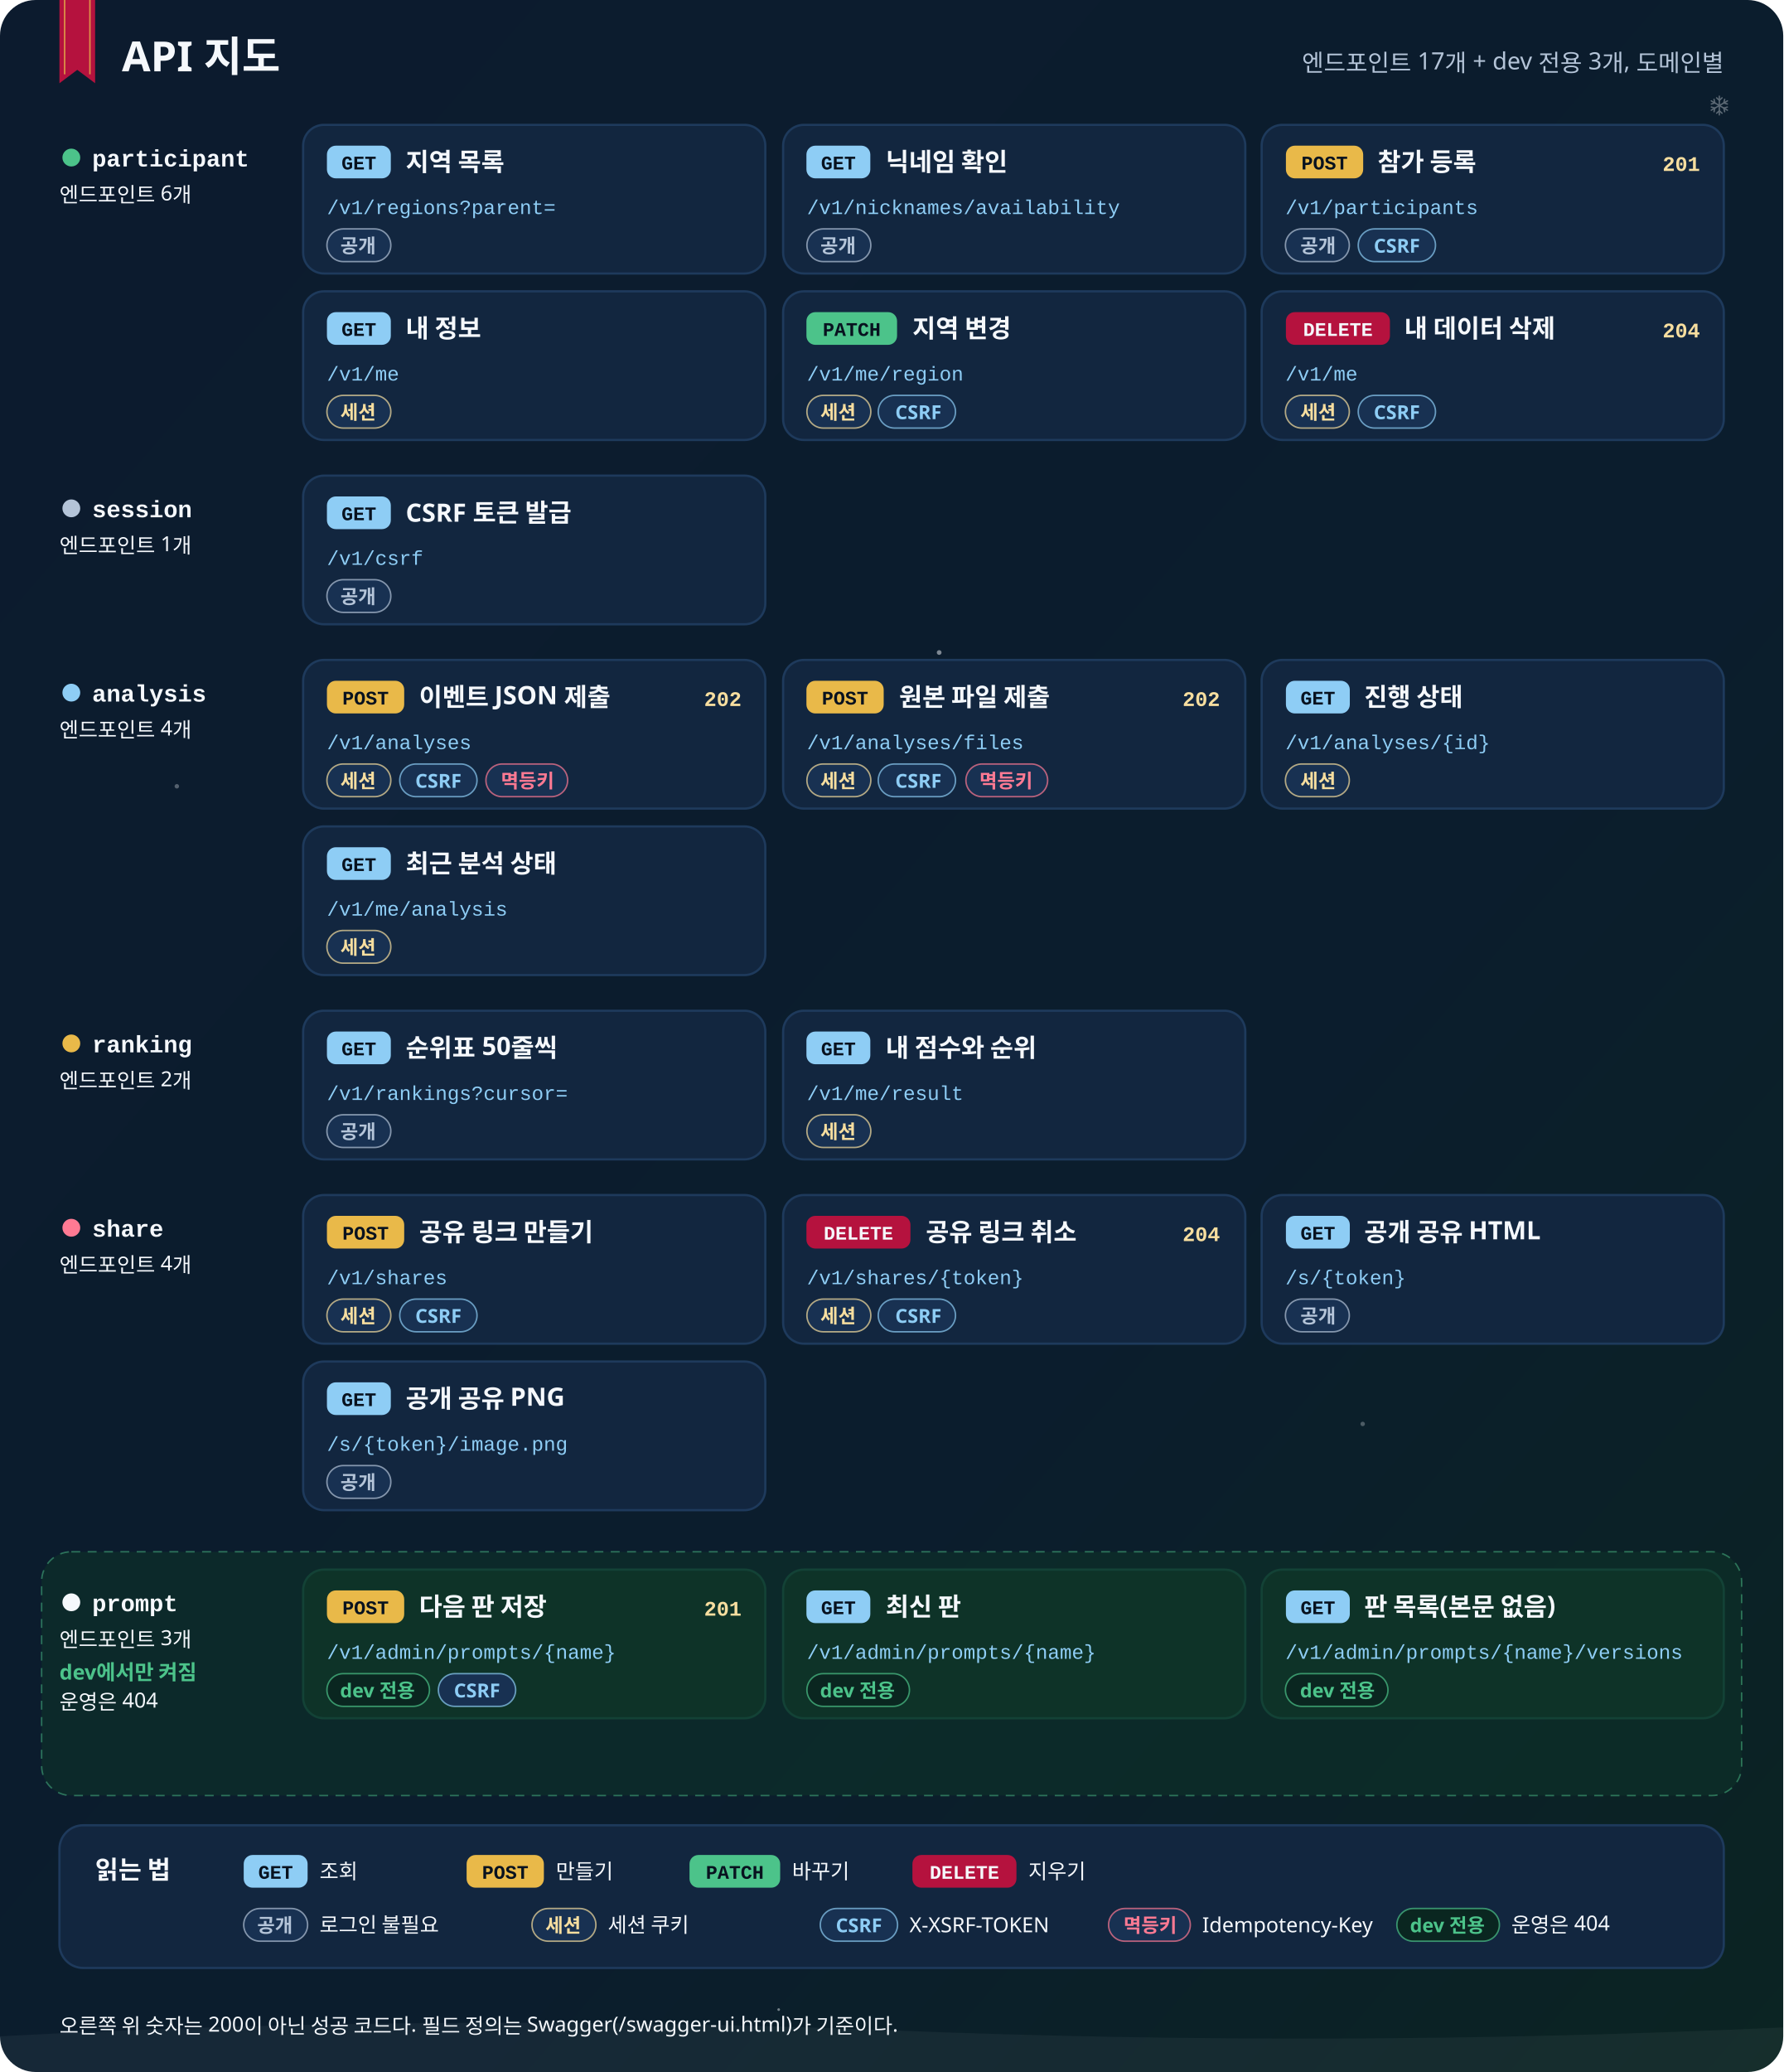
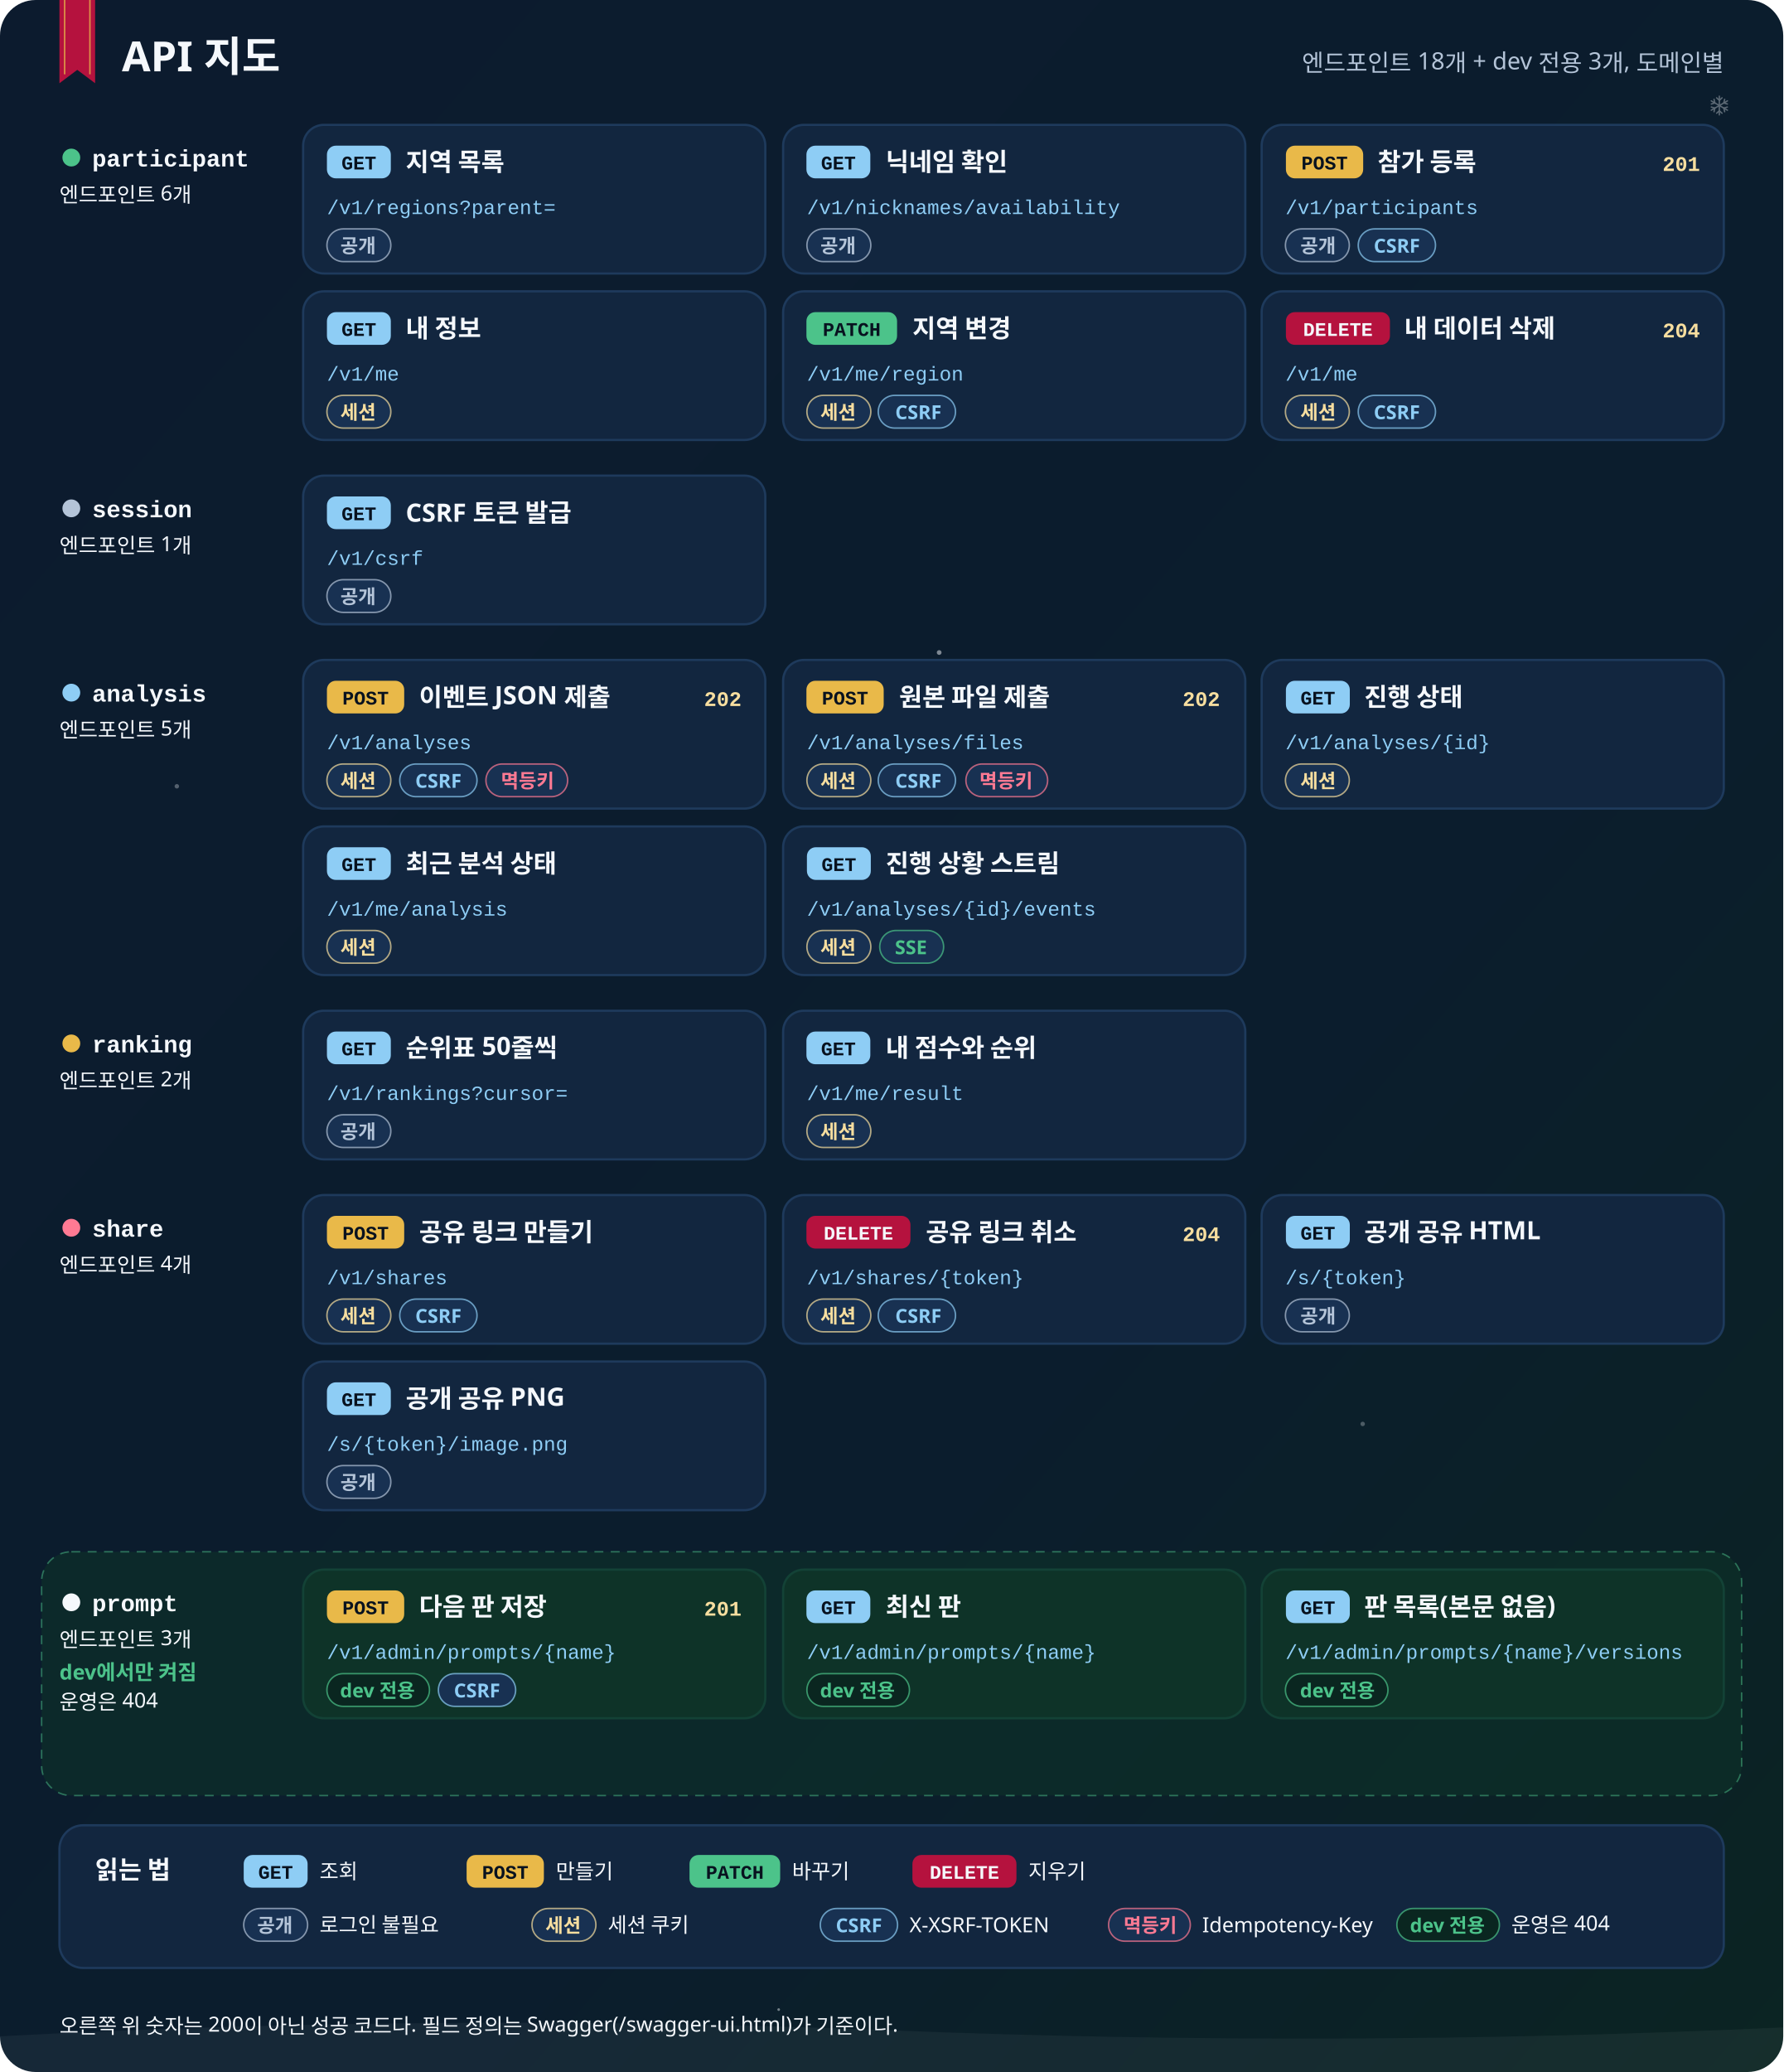
- <svg xmlns="http://www.w3.org/2000/svg" xmlns:xlink="http://www.w3.org/1999/xlink" viewBox="0 0 1200 1394" width="1200" height="1394" role="img" aria-label="API 지도: 엔드포인트 17개와 dev 전용 프롬프트 관리 3개를 도메인별 카드로 보여 준다. 카드마다 메서드, 하는 일, 경로, 성공 코드, 공개·세션·CSRF·멱등키 표시가 있다. 프롬프트 관리 API는 dev에서만 켜지고 운영은 404다">
+ <svg xmlns="http://www.w3.org/2000/svg" xmlns:xlink="http://www.w3.org/1999/xlink" viewBox="0 0 1200 1394" width="1200" height="1394" role="img" aria-label="API 지도: 엔드포인트 18개와 dev 전용 프롬프트 관리 3개를 도메인별 카드로 보여 준다. 카드마다 메서드, 하는 일, 경로, 성공 코드, 공개·세션·CSRF·멱등키 표시가 있다. 프롬프트 관리 API는 dev에서만 켜지고 운영은 404다">
  <defs>
    <linearGradient id="bg" x1="0" y1="0" x2="1" y2="1">
      <stop offset="0" stop-color="#0C1B2E" />
      <stop offset="0.62" stop-color="#0B1D2D" />
      <stop offset="1" stop-color="#0B2422" />
    </linearGradient>
    <marker id="arr" viewBox="0 0 10 10" refX="9" refY="5" markerWidth="7" markerHeight="7" orient="auto">
      <path d="M0,0 L10,5 L0,10 z" fill="#B4C4D8" />
    </marker>
    <marker id="arrLater" viewBox="0 0 10 10" refX="9" refY="5" markerWidth="7" markerHeight="7" orient="auto">
      <path d="M0,0 L10,5 L0,10 z" fill="#8DA3BE" />
    </marker>
    <symbol id="flake" viewBox="-10 -10 20 20" overflow="visible">
      <g fill="none" stroke-width="1.3" stroke-linecap="round">
        <g transform="rotate(0)">
          <path d="M0,-9 V9" />
          <path d="M-2.6,-7.4 L0,-5 L2.6,-7.4" />
          <path d="M-2.6,7.4 L0,5 L2.6,7.4" />
        </g>
        <g transform="rotate(60)">
          <path d="M0,-9 V9" />
          <path d="M-2.6,-7.4 L0,-5 L2.6,-7.4" />
          <path d="M-2.6,7.4 L0,5 L2.6,7.4" />
        </g>
        <g transform="rotate(120)">
          <path d="M0,-9 V9" />
          <path d="M-2.6,-7.4 L0,-5 L2.6,-7.4" />
          <path d="M-2.6,7.4 L0,5 L2.6,7.4" />
        </g>
      </g>
    </symbol>
    <style>
      text { font-family: 'Pretendard', 'Apple SD Gothic Neo', 'Malgun Gothic', 'Noto Sans KR', 'Segoe UI', system-ui, sans-serif; }
      text:not([fill]) { fill: #F5F8FC; }
      .card { fill: #12263F; stroke: #1E3A5C; stroke-width: 1.5; }
      .inner { fill: #183152; stroke: #2B4A70; stroke-width: 1; }
      .ghost { fill: #0C1B2E; stroke: #8DA3BE; stroke-width: 1.5; stroke-dasharray: 6 5; }
      .dev { fill: #0E3328; stroke: #134236; stroke-width: 1.5; }
      .h { font-size: 17px; font-weight: 700; }
      .s { font-size: 14px; fill: #B4C4D8; }
      .code { font-family: ui-monospace, 'SF Mono', 'D2Coding', Consolas, 'Liberation Mono', monospace; font-size: 14px; fill: #8ECDF5; }
      .line { stroke: #B4C4D8; stroke-width: 2; fill: none; }
      .later { stroke: #8DA3BE; stroke-width: 2; fill: none; stroke-dasharray: 6 5; }
      
    </style>
  </defs>
  <rect width="1200" height="1394" rx="24" fill="url(#bg)" />
  <path d="M0,1370 Q300,1354 600,1366 T1200,1364 V1370 A24,24 0 0 1 1176,1394 H24 A24,24 0 0 1 0,1370 z" fill="#F5F8FC" opacity="0.05" />
  <g fill="#F5F8FC">
    <circle cx="654" cy="1095" r="1.8" opacity="0.32" />
    <circle cx="917" cy="958" r="1.5" opacity="0.28" />
    <circle cx="119" cy="529" r="1.5" opacity="0.31" />
    <circle cx="632" cy="439" r="1.6" opacity="0.49" />
    <circle cx="524" cy="1352" r="0.9" opacity="0.45" />
    <circle cx="1035" cy="216" r="1.5" opacity="0.39" />
  </g>
  <path d="M40,0 H64 V56 L52,47 L40,56 z" fill="#B5123E" />
  <path d="M43.5,0 V50 M60.5,0 V50" stroke="#E9B949" stroke-width="1" opacity="0.75" />
  <text x="82" y="48" font-size="28" font-weight="800">API 지도</text>
-   <text x="1160" y="48" text-anchor="end" font-size="16" fill="#B4C4D8">엔드포인트 17개 + dev 전용 3개, 도메인별</text>
+   <text x="1160" y="48" text-anchor="end" font-size="16" fill="#B4C4D8">엔드포인트 18개 + dev 전용 3개, 도메인별</text>
  <use href="#flake" xlink:href="#flake" x="1150" y="64" width="14" height="14" stroke="#F5F8FC" opacity="0.35" />
  <circle cx="48" cy="106" r="6" fill="#4CC38A" />
  <text x="62" y="112" style="font-family: ui-monospace, 'SF Mono', 'D2Coding', Consolas, 'Liberation Mono', monospace;" font-size="16" font-weight="700">participant</text>
  <text x="40" y="136" class="s">엔드포인트 6개</text>
  <rect class="card" x="204" y="84" width="311" height="100" rx="14" />
  <rect x="220.0" y="98" width="43" height="22" rx="6" fill="#8ECDF5" />
  <text x="241.5" y="114" text-anchor="middle" style="font-family: ui-monospace, 'SF Mono', 'D2Coding', Consolas, 'Liberation Mono', monospace;" font-size="13" font-weight="800" fill="#08121F">GET</text>
  <text x="273" y="115" class="h">지역 목록</text>
  <text x="220" y="144" style="font-family: ui-monospace, 'SF Mono', 'D2Coding', Consolas, 'Liberation Mono', monospace;" font-size="13.5" fill="#8ECDF5">/v1/regions?parent=</text>
  <rect x="220" y="154" width="43" height="22" rx="11" fill="#183152" stroke="#B4C4D8" stroke-opacity="0.7" />
  <text x="241" y="170" text-anchor="middle" font-size="13" font-weight="700" fill="#B4C4D8">공개</text>
  <rect class="card" x="527" y="84" width="311" height="100" rx="14" />
  <rect x="542.667" y="98" width="43" height="22" rx="6" fill="#8ECDF5" />
  <text x="564.167" y="114" text-anchor="middle" style="font-family: ui-monospace, 'SF Mono', 'D2Coding', Consolas, 'Liberation Mono', monospace;" font-size="13" font-weight="800" fill="#08121F">GET</text>
  <text x="596" y="115" class="h">닉네임 확인</text>
  <text x="543" y="144" style="font-family: ui-monospace, 'SF Mono', 'D2Coding', Consolas, 'Liberation Mono', monospace;" font-size="13.5" fill="#8ECDF5">/v1/nicknames/availability</text>
  <rect x="543" y="154" width="43" height="22" rx="11" fill="#183152" stroke="#B4C4D8" stroke-opacity="0.7" />
  <text x="564" y="170" text-anchor="middle" font-size="13" font-weight="700" fill="#B4C4D8">공개</text>
  <rect class="card" x="849" y="84" width="311" height="100" rx="14" />
  <rect x="865.333" y="98" width="52" height="22" rx="6" fill="#E9B949" />
  <text x="891.333" y="114" text-anchor="middle" style="font-family: ui-monospace, 'SF Mono', 'D2Coding', Consolas, 'Liberation Mono', monospace;" font-size="13" font-weight="800" fill="#08121F">POST</text>
  <text x="927" y="115" class="h">참가 등록</text>
  <text x="1144" y="115" text-anchor="end" style="font-family: ui-monospace, 'SF Mono', 'D2Coding', Consolas, 'Liberation Mono', monospace;" font-size="14" font-weight="700" fill="#F7DE9F">201</text>
  <text x="865" y="144" style="font-family: ui-monospace, 'SF Mono', 'D2Coding', Consolas, 'Liberation Mono', monospace;" font-size="13.5" fill="#8ECDF5">/v1/participants</text>
  <rect x="865" y="154" width="43" height="22" rx="11" fill="#183152" stroke="#B4C4D8" stroke-opacity="0.7" />
  <text x="887" y="170" text-anchor="middle" font-size="13" font-weight="700" fill="#B4C4D8">공개</text>
  <rect x="914" y="154" width="52" height="22" rx="11" fill="#183152" stroke="#8ECDF5" stroke-opacity="0.7" />
  <text x="940" y="170" text-anchor="middle" font-size="13" font-weight="700" fill="#8ECDF5">CSRF</text>
  <rect class="card" x="204" y="196" width="311" height="100" rx="14" />
  <rect x="220.0" y="210" width="43" height="22" rx="6" fill="#8ECDF5" />
  <text x="241.5" y="226" text-anchor="middle" style="font-family: ui-monospace, 'SF Mono', 'D2Coding', Consolas, 'Liberation Mono', monospace;" font-size="13" font-weight="800" fill="#08121F">GET</text>
  <text x="273" y="227" class="h">내 정보</text>
  <text x="220" y="256" style="font-family: ui-monospace, 'SF Mono', 'D2Coding', Consolas, 'Liberation Mono', monospace;" font-size="13.5" fill="#8ECDF5">/v1/me</text>
  <rect x="220" y="266" width="43" height="22" rx="11" fill="#183152" stroke="#F7DE9F" stroke-opacity="0.7" />
  <text x="241" y="282" text-anchor="middle" font-size="13" font-weight="700" fill="#F7DE9F">세션</text>
  <rect class="card" x="527" y="196" width="311" height="100" rx="14" />
  <rect x="542.667" y="210" width="61" height="22" rx="6" fill="#4CC38A" />
  <text x="573.167" y="226" text-anchor="middle" style="font-family: ui-monospace, 'SF Mono', 'D2Coding', Consolas, 'Liberation Mono', monospace;" font-size="13" font-weight="800" fill="#08121F">PATCH</text>
  <text x="614" y="227" class="h">지역 변경</text>
  <text x="543" y="256" style="font-family: ui-monospace, 'SF Mono', 'D2Coding', Consolas, 'Liberation Mono', monospace;" font-size="13.5" fill="#8ECDF5">/v1/me/region</text>
  <rect x="543" y="266" width="43" height="22" rx="11" fill="#183152" stroke="#F7DE9F" stroke-opacity="0.7" />
  <text x="564" y="282" text-anchor="middle" font-size="13" font-weight="700" fill="#F7DE9F">세션</text>
  <rect x="591" y="266" width="52" height="22" rx="11" fill="#183152" stroke="#8ECDF5" stroke-opacity="0.7" />
  <text x="618" y="282" text-anchor="middle" font-size="13" font-weight="700" fill="#8ECDF5">CSRF</text>
  <rect class="card" x="849" y="196" width="311" height="100" rx="14" />
  <rect x="865.333" y="210" width="70" height="22" rx="6" fill="#B5123E" />
  <text x="900.333" y="226" text-anchor="middle" style="font-family: ui-monospace, 'SF Mono', 'D2Coding', Consolas, 'Liberation Mono', monospace;" font-size="13" font-weight="800" fill="#F5F8FC">DELETE</text>
  <text x="945" y="227" class="h">내 데이터 삭제</text>
  <text x="1144" y="227" text-anchor="end" style="font-family: ui-monospace, 'SF Mono', 'D2Coding', Consolas, 'Liberation Mono', monospace;" font-size="14" font-weight="700" fill="#F7DE9F">204</text>
  <text x="865" y="256" style="font-family: ui-monospace, 'SF Mono', 'D2Coding', Consolas, 'Liberation Mono', monospace;" font-size="13.5" fill="#8ECDF5">/v1/me</text>
  <rect x="865" y="266" width="43" height="22" rx="11" fill="#183152" stroke="#F7DE9F" stroke-opacity="0.7" />
  <text x="887" y="282" text-anchor="middle" font-size="13" font-weight="700" fill="#F7DE9F">세션</text>
  <rect x="914" y="266" width="52" height="22" rx="11" fill="#183152" stroke="#8ECDF5" stroke-opacity="0.7" />
  <text x="940" y="282" text-anchor="middle" font-size="13" font-weight="700" fill="#8ECDF5">CSRF</text>
  <circle cx="48" cy="342" r="6" fill="#B4C4D8" />
  <text x="62" y="348" style="font-family: ui-monospace, 'SF Mono', 'D2Coding', Consolas, 'Liberation Mono', monospace;" font-size="16" font-weight="700">session</text>
  <text x="40" y="372" class="s">엔드포인트 1개</text>
  <rect class="card" x="204" y="320" width="311" height="100" rx="14" />
  <rect x="220.0" y="334" width="43" height="22" rx="6" fill="#8ECDF5" />
  <text x="241.5" y="350" text-anchor="middle" style="font-family: ui-monospace, 'SF Mono', 'D2Coding', Consolas, 'Liberation Mono', monospace;" font-size="13" font-weight="800" fill="#08121F">GET</text>
  <text x="273" y="351" class="h">CSRF 토큰 발급</text>
  <text x="220" y="380" style="font-family: ui-monospace, 'SF Mono', 'D2Coding', Consolas, 'Liberation Mono', monospace;" font-size="13.5" fill="#8ECDF5">/v1/csrf</text>
  <rect x="220" y="390" width="43" height="22" rx="11" fill="#183152" stroke="#B4C4D8" stroke-opacity="0.7" />
  <text x="241" y="406" text-anchor="middle" font-size="13" font-weight="700" fill="#B4C4D8">공개</text>
  <circle cx="48" cy="466" r="6" fill="#8ECDF5" />
  <text x="62" y="472" style="font-family: ui-monospace, 'SF Mono', 'D2Coding', Consolas, 'Liberation Mono', monospace;" font-size="16" font-weight="700">analysis</text>
-   <text x="40" y="496" class="s">엔드포인트 4개</text>
+   <text x="40" y="496" class="s">엔드포인트 5개</text>
  <rect class="card" x="204" y="444" width="311" height="100" rx="14" />
  <rect x="220.0" y="458" width="52" height="22" rx="6" fill="#E9B949" />
  <text x="246.0" y="474" text-anchor="middle" style="font-family: ui-monospace, 'SF Mono', 'D2Coding', Consolas, 'Liberation Mono', monospace;" font-size="13" font-weight="800" fill="#08121F">POST</text>
  <text x="282" y="475" class="h">이벤트 JSON 제출</text>
  <text x="499" y="475" text-anchor="end" style="font-family: ui-monospace, 'SF Mono', 'D2Coding', Consolas, 'Liberation Mono', monospace;" font-size="14" font-weight="700" fill="#F7DE9F">202</text>
  <text x="220" y="504" style="font-family: ui-monospace, 'SF Mono', 'D2Coding', Consolas, 'Liberation Mono', monospace;" font-size="13.5" fill="#8ECDF5">/v1/analyses</text>
  <rect x="220" y="514" width="43" height="22" rx="11" fill="#183152" stroke="#F7DE9F" stroke-opacity="0.7" />
  <text x="241" y="530" text-anchor="middle" font-size="13" font-weight="700" fill="#F7DE9F">세션</text>
  <rect x="269" y="514" width="52" height="22" rx="11" fill="#183152" stroke="#8ECDF5" stroke-opacity="0.7" />
  <text x="295" y="530" text-anchor="middle" font-size="13" font-weight="700" fill="#8ECDF5">CSRF</text>
  <rect x="327" y="514" width="55" height="22" rx="11" fill="#183152" stroke="#FF7A93" stroke-opacity="0.7" />
  <text x="355" y="530" text-anchor="middle" font-size="13" font-weight="700" fill="#FF7A93">멱등키</text>
  <rect class="card" x="527" y="444" width="311" height="100" rx="14" />
  <rect x="542.667" y="458" width="52" height="22" rx="6" fill="#E9B949" />
  <text x="568.667" y="474" text-anchor="middle" style="font-family: ui-monospace, 'SF Mono', 'D2Coding', Consolas, 'Liberation Mono', monospace;" font-size="13" font-weight="800" fill="#08121F">POST</text>
  <text x="605" y="475" class="h">원본 파일 제출</text>
  <text x="821" y="475" text-anchor="end" style="font-family: ui-monospace, 'SF Mono', 'D2Coding', Consolas, 'Liberation Mono', monospace;" font-size="14" font-weight="700" fill="#F7DE9F">202</text>
  <text x="543" y="504" style="font-family: ui-monospace, 'SF Mono', 'D2Coding', Consolas, 'Liberation Mono', monospace;" font-size="13.5" fill="#8ECDF5">/v1/analyses/files</text>
  <rect x="543" y="514" width="43" height="22" rx="11" fill="#183152" stroke="#F7DE9F" stroke-opacity="0.7" />
  <text x="564" y="530" text-anchor="middle" font-size="13" font-weight="700" fill="#F7DE9F">세션</text>
  <rect x="591" y="514" width="52" height="22" rx="11" fill="#183152" stroke="#8ECDF5" stroke-opacity="0.7" />
  <text x="618" y="530" text-anchor="middle" font-size="13" font-weight="700" fill="#8ECDF5">CSRF</text>
  <rect x="650" y="514" width="55" height="22" rx="11" fill="#183152" stroke="#FF7A93" stroke-opacity="0.7" />
  <text x="677" y="530" text-anchor="middle" font-size="13" font-weight="700" fill="#FF7A93">멱등키</text>
  <rect class="card" x="849" y="444" width="311" height="100" rx="14" />
  <rect x="865.333" y="458" width="43" height="22" rx="6" fill="#8ECDF5" />
  <text x="886.833" y="474" text-anchor="middle" style="font-family: ui-monospace, 'SF Mono', 'D2Coding', Consolas, 'Liberation Mono', monospace;" font-size="13" font-weight="800" fill="#08121F">GET</text>
  <text x="918" y="475" class="h">진행 상태</text>
  <text x="865" y="504" style="font-family: ui-monospace, 'SF Mono', 'D2Coding', Consolas, 'Liberation Mono', monospace;" font-size="13.5" fill="#8ECDF5">/v1/analyses/{id}</text>
  <rect x="865" y="514" width="43" height="22" rx="11" fill="#183152" stroke="#F7DE9F" stroke-opacity="0.7" />
  <text x="887" y="530" text-anchor="middle" font-size="13" font-weight="700" fill="#F7DE9F">세션</text>
  <rect class="card" x="204" y="556" width="311" height="100" rx="14" />
  <rect x="220.0" y="570" width="43" height="22" rx="6" fill="#8ECDF5" />
  <text x="241.5" y="586" text-anchor="middle" style="font-family: ui-monospace, 'SF Mono', 'D2Coding', Consolas, 'Liberation Mono', monospace;" font-size="13" font-weight="800" fill="#08121F">GET</text>
  <text x="273" y="587" class="h">최근 분석 상태</text>
  <text x="220" y="616" style="font-family: ui-monospace, 'SF Mono', 'D2Coding', Consolas, 'Liberation Mono', monospace;" font-size="13.5" fill="#8ECDF5">/v1/me/analysis</text>
  <rect x="220" y="626" width="43" height="22" rx="11" fill="#183152" stroke="#F7DE9F" stroke-opacity="0.7" />
  <text x="241" y="642" text-anchor="middle" font-size="13" font-weight="700" fill="#F7DE9F">세션</text>
+   <rect class="card" x="527" y="556" width="311" height="100" rx="14" />
+   <rect x="543.0" y="570" width="43" height="22" rx="6" fill="#8ECDF5" />
+   <text x="564.5" y="586" text-anchor="middle" style="font-family: ui-monospace, 'SF Mono', 'D2Coding', Consolas, 'Liberation Mono', monospace;" font-size="13" font-weight="800" fill="#08121F">GET</text>
+   <text x="596" y="587" class="h">진행 상황 스트림</text>
+   <text x="543" y="616" style="font-family: ui-monospace, 'SF Mono', 'D2Coding', Consolas, 'Liberation Mono', monospace;" font-size="13.5" fill="#8ECDF5">/v1/analyses/{id}/events</text>
+   <rect x="543" y="626" width="43" height="22" rx="11" fill="#183152" stroke="#F7DE9F" stroke-opacity="0.7" />
+   <text x="564" y="642" text-anchor="middle" font-size="13" font-weight="700" fill="#F7DE9F">세션</text>
+   <rect x="592" y="626" width="43" height="22" rx="11" fill="#183152" stroke="#4CC38A" stroke-opacity="0.7" />
+   <text x="613" y="642" text-anchor="middle" font-size="13" font-weight="700" fill="#4CC38A">SSE</text>
  <circle cx="48" cy="702" r="6" fill="#E9B949" />
  <text x="62" y="708" style="font-family: ui-monospace, 'SF Mono', 'D2Coding', Consolas, 'Liberation Mono', monospace;" font-size="16" font-weight="700">ranking</text>
  <text x="40" y="732" class="s">엔드포인트 2개</text>
  <rect class="card" x="204" y="680" width="311" height="100" rx="14" />
  <rect x="220.0" y="694" width="43" height="22" rx="6" fill="#8ECDF5" />
  <text x="241.5" y="710" text-anchor="middle" style="font-family: ui-monospace, 'SF Mono', 'D2Coding', Consolas, 'Liberation Mono', monospace;" font-size="13" font-weight="800" fill="#08121F">GET</text>
  <text x="273" y="711" class="h">순위표 50줄씩</text>
  <text x="220" y="740" style="font-family: ui-monospace, 'SF Mono', 'D2Coding', Consolas, 'Liberation Mono', monospace;" font-size="13.5" fill="#8ECDF5">/v1/rankings?cursor=</text>
  <rect x="220" y="750" width="43" height="22" rx="11" fill="#183152" stroke="#B4C4D8" stroke-opacity="0.7" />
  <text x="241" y="766" text-anchor="middle" font-size="13" font-weight="700" fill="#B4C4D8">공개</text>
  <rect class="card" x="527" y="680" width="311" height="100" rx="14" />
  <rect x="542.667" y="694" width="43" height="22" rx="6" fill="#8ECDF5" />
  <text x="564.167" y="710" text-anchor="middle" style="font-family: ui-monospace, 'SF Mono', 'D2Coding', Consolas, 'Liberation Mono', monospace;" font-size="13" font-weight="800" fill="#08121F">GET</text>
  <text x="596" y="711" class="h">내 점수와 순위</text>
  <text x="543" y="740" style="font-family: ui-monospace, 'SF Mono', 'D2Coding', Consolas, 'Liberation Mono', monospace;" font-size="13.5" fill="#8ECDF5">/v1/me/result</text>
  <rect x="543" y="750" width="43" height="22" rx="11" fill="#183152" stroke="#F7DE9F" stroke-opacity="0.7" />
  <text x="564" y="766" text-anchor="middle" font-size="13" font-weight="700" fill="#F7DE9F">세션</text>
  <circle cx="48" cy="826" r="6" fill="#FF7A93" />
  <text x="62" y="832" style="font-family: ui-monospace, 'SF Mono', 'D2Coding', Consolas, 'Liberation Mono', monospace;" font-size="16" font-weight="700">share</text>
  <text x="40" y="856" class="s">엔드포인트 4개</text>
  <rect class="card" x="204" y="804" width="311" height="100" rx="14" />
  <rect x="220.0" y="818" width="52" height="22" rx="6" fill="#E9B949" />
  <text x="246.0" y="834" text-anchor="middle" style="font-family: ui-monospace, 'SF Mono', 'D2Coding', Consolas, 'Liberation Mono', monospace;" font-size="13" font-weight="800" fill="#08121F">POST</text>
  <text x="282" y="835" class="h">공유 링크 만들기</text>
  <text x="220" y="864" style="font-family: ui-monospace, 'SF Mono', 'D2Coding', Consolas, 'Liberation Mono', monospace;" font-size="13.5" fill="#8ECDF5">/v1/shares</text>
  <rect x="220" y="874" width="43" height="22" rx="11" fill="#183152" stroke="#F7DE9F" stroke-opacity="0.7" />
  <text x="241" y="890" text-anchor="middle" font-size="13" font-weight="700" fill="#F7DE9F">세션</text>
  <rect x="269" y="874" width="52" height="22" rx="11" fill="#183152" stroke="#8ECDF5" stroke-opacity="0.7" />
  <text x="295" y="890" text-anchor="middle" font-size="13" font-weight="700" fill="#8ECDF5">CSRF</text>
  <rect class="card" x="527" y="804" width="311" height="100" rx="14" />
  <rect x="542.667" y="818" width="70" height="22" rx="6" fill="#B5123E" />
  <text x="577.667" y="834" text-anchor="middle" style="font-family: ui-monospace, 'SF Mono', 'D2Coding', Consolas, 'Liberation Mono', monospace;" font-size="13" font-weight="800" fill="#F5F8FC">DELETE</text>
  <text x="623" y="835" class="h">공유 링크 취소</text>
  <text x="821" y="835" text-anchor="end" style="font-family: ui-monospace, 'SF Mono', 'D2Coding', Consolas, 'Liberation Mono', monospace;" font-size="14" font-weight="700" fill="#F7DE9F">204</text>
  <text x="543" y="864" style="font-family: ui-monospace, 'SF Mono', 'D2Coding', Consolas, 'Liberation Mono', monospace;" font-size="13.5" fill="#8ECDF5">/v1/shares/{token}</text>
  <rect x="543" y="874" width="43" height="22" rx="11" fill="#183152" stroke="#F7DE9F" stroke-opacity="0.7" />
  <text x="564" y="890" text-anchor="middle" font-size="13" font-weight="700" fill="#F7DE9F">세션</text>
  <rect x="591" y="874" width="52" height="22" rx="11" fill="#183152" stroke="#8ECDF5" stroke-opacity="0.7" />
  <text x="618" y="890" text-anchor="middle" font-size="13" font-weight="700" fill="#8ECDF5">CSRF</text>
  <rect class="card" x="849" y="804" width="311" height="100" rx="14" />
  <rect x="865.333" y="818" width="43" height="22" rx="6" fill="#8ECDF5" />
  <text x="886.833" y="834" text-anchor="middle" style="font-family: ui-monospace, 'SF Mono', 'D2Coding', Consolas, 'Liberation Mono', monospace;" font-size="13" font-weight="800" fill="#08121F">GET</text>
  <text x="918" y="835" class="h">공개 공유 HTML</text>
  <text x="865" y="864" style="font-family: ui-monospace, 'SF Mono', 'D2Coding', Consolas, 'Liberation Mono', monospace;" font-size="13.5" fill="#8ECDF5">/s/{token}</text>
  <rect x="865" y="874" width="43" height="22" rx="11" fill="#183152" stroke="#B4C4D8" stroke-opacity="0.7" />
  <text x="887" y="890" text-anchor="middle" font-size="13" font-weight="700" fill="#B4C4D8">공개</text>
  <rect class="card" x="204" y="916" width="311" height="100" rx="14" />
  <rect x="220.0" y="930" width="43" height="22" rx="6" fill="#8ECDF5" />
  <text x="241.5" y="946" text-anchor="middle" style="font-family: ui-monospace, 'SF Mono', 'D2Coding', Consolas, 'Liberation Mono', monospace;" font-size="13" font-weight="800" fill="#08121F">GET</text>
  <text x="273" y="947" class="h">공개 공유 PNG</text>
  <text x="220" y="976" style="font-family: ui-monospace, 'SF Mono', 'D2Coding', Consolas, 'Liberation Mono', monospace;" font-size="13.5" fill="#8ECDF5">/s/{token}/image.png</text>
  <rect x="220" y="986" width="43" height="22" rx="11" fill="#183152" stroke="#B4C4D8" stroke-opacity="0.7" />
  <text x="241" y="1002" text-anchor="middle" font-size="13" font-weight="700" fill="#B4C4D8">공개</text>
  <rect x="28" y="1044" width="1144" height="164" rx="20" fill="#0E3328" fill-opacity="0.55" stroke="#4CC38A" stroke-opacity="0.5" stroke-dasharray="6 5" />
  <circle cx="48" cy="1078" r="6" fill="#F5F8FC" />
  <text x="62" y="1084" style="font-family: ui-monospace, 'SF Mono', 'D2Coding', Consolas, 'Liberation Mono', monospace;" font-size="16" font-weight="700">prompt</text>
  <text x="40" y="1108" class="s">엔드포인트 3개</text>
  <text x="40" y="1130" font-size="14" font-weight="700" fill="#4CC38A">dev에서만 켜짐</text>
  <text x="40" y="1150" class="s">운영은 404</text>
  <rect class="dev" x="204" y="1056" width="311" height="100" rx="14" />
  <rect x="220.0" y="1070" width="52" height="22" rx="6" fill="#E9B949" />
  <text x="246.0" y="1086" text-anchor="middle" style="font-family: ui-monospace, 'SF Mono', 'D2Coding', Consolas, 'Liberation Mono', monospace;" font-size="13" font-weight="800" fill="#08121F">POST</text>
  <text x="282" y="1087" class="h">다음 판 저장</text>
  <text x="499" y="1087" text-anchor="end" style="font-family: ui-monospace, 'SF Mono', 'D2Coding', Consolas, 'Liberation Mono', monospace;" font-size="14" font-weight="700" fill="#F7DE9F">201</text>
  <text x="220" y="1116" style="font-family: ui-monospace, 'SF Mono', 'D2Coding', Consolas, 'Liberation Mono', monospace;" font-size="13.5" fill="#8ECDF5">/v1/admin/prompts/{name}</text>
  <rect x="220" y="1126" width="69" height="22" rx="11" fill="#0A2620" stroke="#4CC38A" stroke-opacity="0.7" />
  <text x="254" y="1142" text-anchor="middle" font-size="13" font-weight="700" fill="#4CC38A">dev 전용</text>
  <rect x="295" y="1126" width="52" height="22" rx="11" fill="#183152" stroke="#8ECDF5" stroke-opacity="0.7" />
  <text x="321" y="1142" text-anchor="middle" font-size="13" font-weight="700" fill="#8ECDF5">CSRF</text>
  <rect class="dev" x="527" y="1056" width="311" height="100" rx="14" />
  <rect x="542.667" y="1070" width="43" height="22" rx="6" fill="#8ECDF5" />
  <text x="564.167" y="1086" text-anchor="middle" style="font-family: ui-monospace, 'SF Mono', 'D2Coding', Consolas, 'Liberation Mono', monospace;" font-size="13" font-weight="800" fill="#08121F">GET</text>
  <text x="596" y="1087" class="h">최신 판</text>
  <text x="543" y="1116" style="font-family: ui-monospace, 'SF Mono', 'D2Coding', Consolas, 'Liberation Mono', monospace;" font-size="13.5" fill="#8ECDF5">/v1/admin/prompts/{name}</text>
  <rect x="543" y="1126" width="69" height="22" rx="11" fill="#0A2620" stroke="#4CC38A" stroke-opacity="0.7" />
  <text x="577" y="1142" text-anchor="middle" font-size="13" font-weight="700" fill="#4CC38A">dev 전용</text>
  <rect class="dev" x="849" y="1056" width="311" height="100" rx="14" />
  <rect x="865.333" y="1070" width="43" height="22" rx="6" fill="#8ECDF5" />
  <text x="886.833" y="1086" text-anchor="middle" style="font-family: ui-monospace, 'SF Mono', 'D2Coding', Consolas, 'Liberation Mono', monospace;" font-size="13" font-weight="800" fill="#08121F">GET</text>
  <text x="918" y="1087" class="h">판 목록(본문 없음)</text>
  <text x="865" y="1116" style="font-family: ui-monospace, 'SF Mono', 'D2Coding', Consolas, 'Liberation Mono', monospace;" font-size="13.5" fill="#8ECDF5">/v1/admin/prompts/{name}/versions</text>
  <rect x="865" y="1126" width="69" height="22" rx="11" fill="#0A2620" stroke="#4CC38A" stroke-opacity="0.7" />
  <text x="900" y="1142" text-anchor="middle" font-size="13" font-weight="700" fill="#4CC38A">dev 전용</text>
  <rect class="card" x="40" y="1228" width="1120" height="96" rx="16" />
  <text x="64" y="1264" class="h">읽는 법</text>
  <rect x="164" y="1248" width="43" height="22" rx="6" fill="#8ECDF5" />
  <text x="185.5" y="1264" text-anchor="middle" style="font-family: ui-monospace, 'SF Mono', 'D2Coding', Consolas, 'Liberation Mono', monospace;" font-size="13" font-weight="800" fill="#08121F">GET</text>
  <text x="215" y="1264" class="s">조회</text>
  <rect x="314" y="1248" width="52" height="22" rx="6" fill="#E9B949" />
  <text x="340.0" y="1264" text-anchor="middle" style="font-family: ui-monospace, 'SF Mono', 'D2Coding', Consolas, 'Liberation Mono', monospace;" font-size="13" font-weight="800" fill="#08121F">POST</text>
  <text x="374" y="1264" class="s">만들기</text>
  <rect x="464" y="1248" width="61" height="22" rx="6" fill="#4CC38A" />
  <text x="494.5" y="1264" text-anchor="middle" style="font-family: ui-monospace, 'SF Mono', 'D2Coding', Consolas, 'Liberation Mono', monospace;" font-size="13" font-weight="800" fill="#08121F">PATCH</text>
  <text x="533" y="1264" class="s">바꾸기</text>
  <rect x="614" y="1248" width="70" height="22" rx="6" fill="#B5123E" />
  <text x="649.0" y="1264" text-anchor="middle" style="font-family: ui-monospace, 'SF Mono', 'D2Coding', Consolas, 'Liberation Mono', monospace;" font-size="13" font-weight="800" fill="#F5F8FC">DELETE</text>
  <text x="692" y="1264" class="s">지우기</text>
  <rect x="164" y="1284" width="43" height="22" rx="11" fill="#183152" stroke="#B4C4D8" stroke-opacity="0.7" />
  <text x="185" y="1300" text-anchor="middle" font-size="13" font-weight="700" fill="#B4C4D8">공개</text>
  <text x="215" y="1300" class="s">로그인 불필요</text>
  <rect x="358" y="1284" width="43" height="22" rx="11" fill="#183152" stroke="#F7DE9F" stroke-opacity="0.7" />
  <text x="379" y="1300" text-anchor="middle" font-size="13" font-weight="700" fill="#F7DE9F">세션</text>
  <text x="409" y="1300" class="s">세션 쿠키</text>
  <rect x="552" y="1284" width="52" height="22" rx="11" fill="#183152" stroke="#8ECDF5" stroke-opacity="0.7" />
  <text x="578" y="1300" text-anchor="middle" font-size="13" font-weight="700" fill="#8ECDF5">CSRF</text>
  <text x="612" y="1300" class="s">X-XSRF-TOKEN</text>
  <rect x="746" y="1284" width="55" height="22" rx="11" fill="#183152" stroke="#FF7A93" stroke-opacity="0.7" />
  <text x="774" y="1300" text-anchor="middle" font-size="13" font-weight="700" fill="#FF7A93">멱등키</text>
  <text x="809" y="1300" class="s">Idempotency-Key</text>
  <rect x="940" y="1284" width="69" height="22" rx="11" fill="#0A2620" stroke="#4CC38A" stroke-opacity="0.7" />
  <text x="974" y="1300" text-anchor="middle" font-size="13" font-weight="700" fill="#4CC38A">dev 전용</text>
  <text x="1017" y="1300" class="s">운영은 404</text>
  <text x="40" y="1368" class="s">오른쪽 위 숫자는 200이 아닌 성공 코드다. 필드 정의는 Swagger(/swagger-ui.html)가 기준이다.</text>
</svg>
